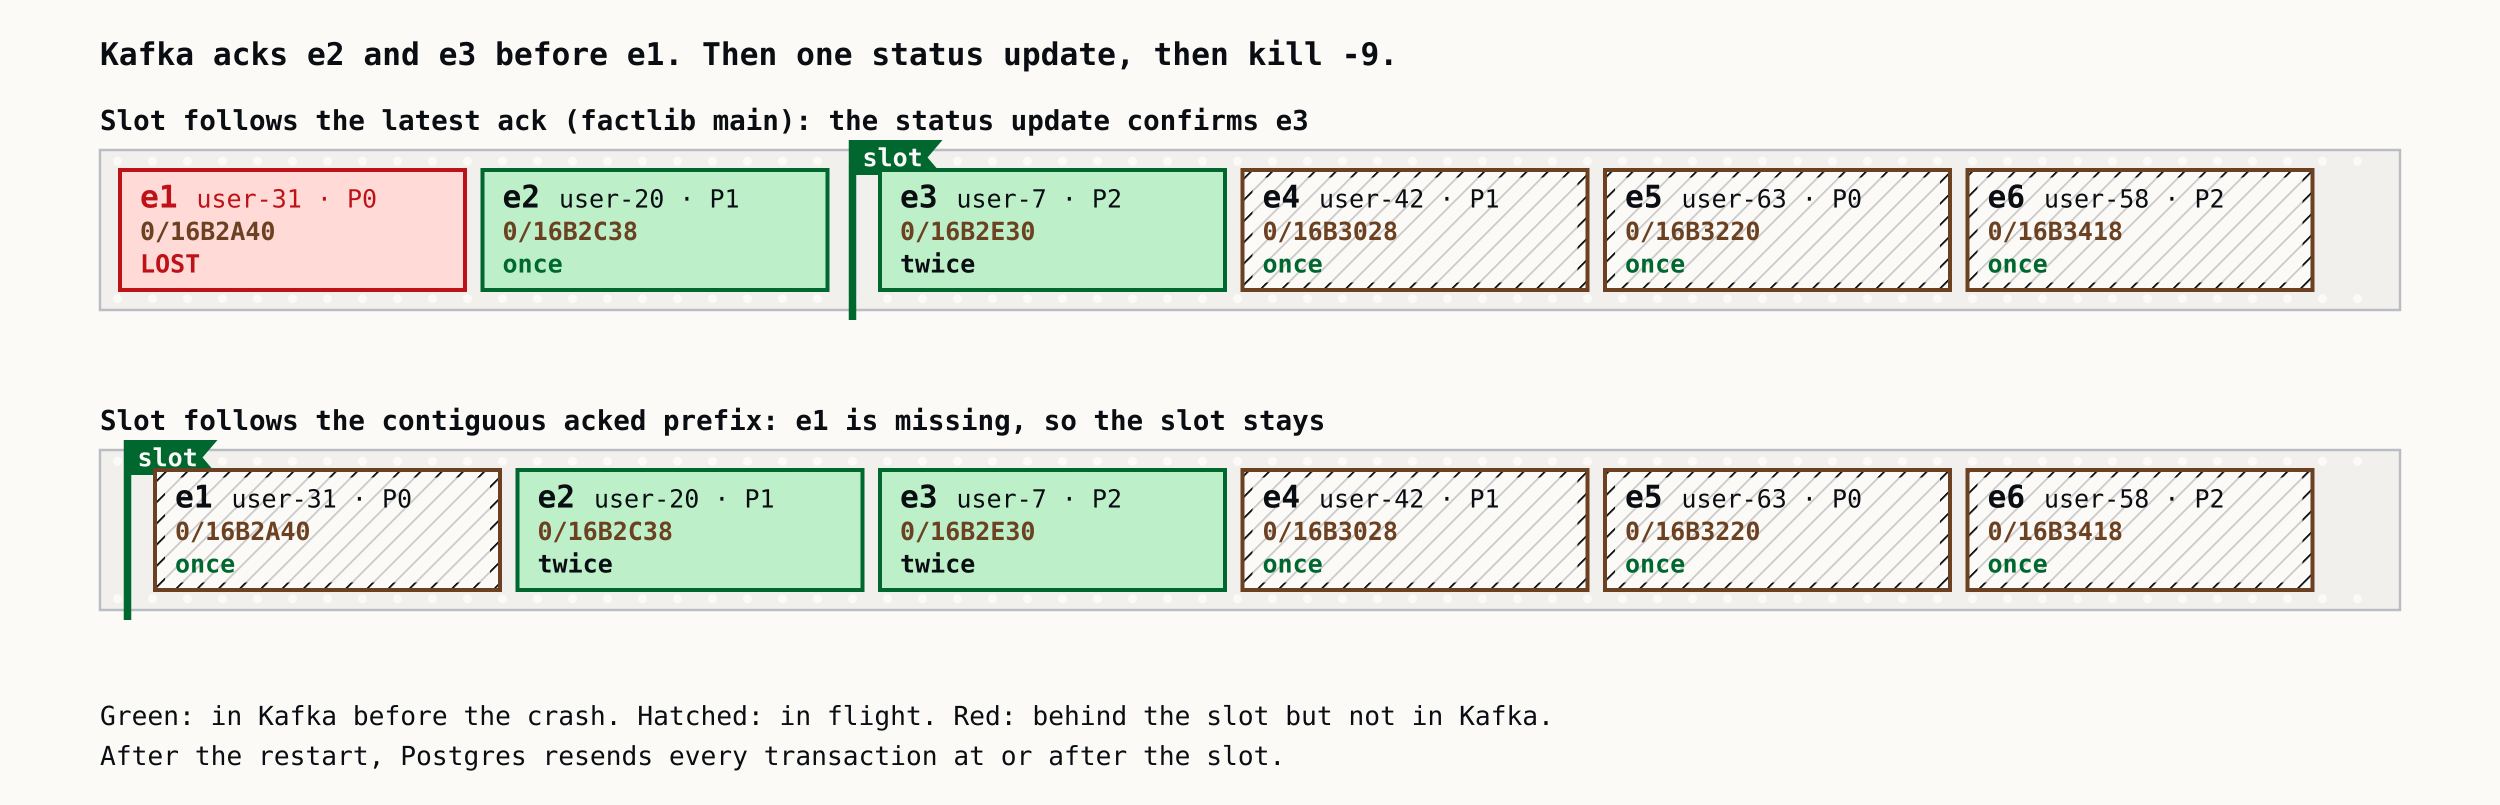
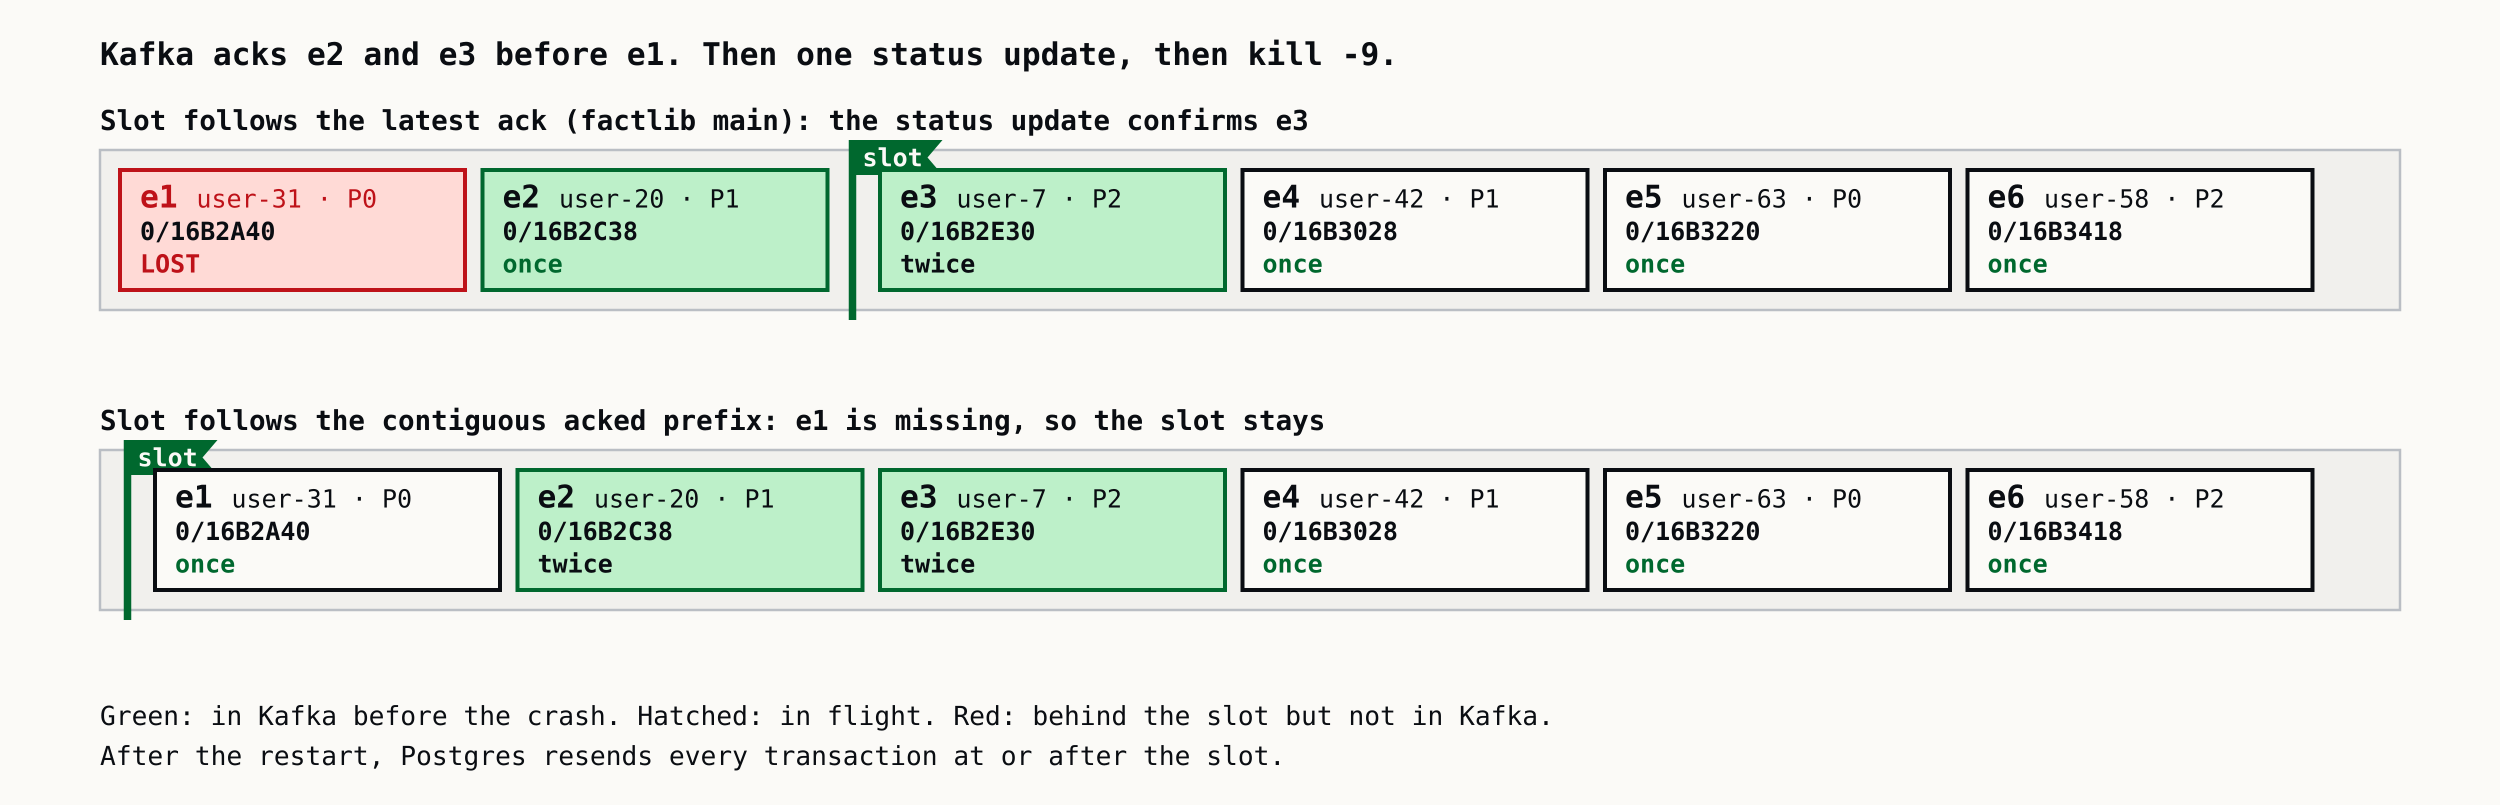
<svg xmlns="http://www.w3.org/2000/svg" viewBox="0 0 1000 322" font-family="ui-monospace,SFMono-Regular,Menlo,Consolas,monospace" font-size="11">
  <rect width="1000" height="322" fill="#fbfaf7" />
  <defs>
    <marker id="i" viewBox="0 0 8 8" refX="7" refY="4" markerWidth="7" markerHeight="7" orient="auto">
      <path d="M0,0 L8,4 L0,8 z" fill="#0a0d12" />
    </marker>
    <marker id="g" viewBox="0 0 8 8" refX="7" refY="4" markerWidth="7" markerHeight="7" orient="auto">
      <path d="M0,0 L8,4 L0,8 z" fill="#00682e" />
    </marker>
    <marker id="p" viewBox="0 0 8 8" refX="7" refY="4" markerWidth="7" markerHeight="7" orient="auto">
-       <path d="M0,0 L8,4 L0,8 z" fill="#7024ab" />
+       <path d="M0,0 L8,4 L0,8 z" fill="#0a0d12" />
    </marker>
    <pattern id="h" width="6" height="6" patternUnits="userSpaceOnUse" patternTransform="rotate(45)">
      <rect width="6" height="6" fill="#fbfaf7" />
      <line x1="0" y1="0" x2="0" y2="6" stroke="#0a0d12" stroke-width="1.4" />
    </pattern>
  </defs>
  <text x="40" y="26" font-size="12.5" font-weight="800" text-anchor="start" fill="#0a0d12">Kafka acks e2 and e3 before e1. Then one status update, then kill -9.</text>
  <text x="40" y="52" font-size="11" font-weight="800" text-anchor="start" fill="#0a0d12">Slot follows the latest ack (factlib main): the status update confirms e3</text>
  <rect x="40" y="60" width="920" height="64" fill="#f1f0ed" stroke="#babec4" />
-   <circle cx="47" cy="64.5" r="1.8" fill="#fbfaf7" />
-   <circle cx="47" cy="119.5" r="1.8" fill="#fbfaf7" />
-   <circle cx="61" cy="64.5" r="1.8" fill="#fbfaf7" />
-   <circle cx="61" cy="119.5" r="1.8" fill="#fbfaf7" />
-   <circle cx="75" cy="64.5" r="1.8" fill="#fbfaf7" />
-   <circle cx="75" cy="119.5" r="1.8" fill="#fbfaf7" />
-   <circle cx="89" cy="64.5" r="1.8" fill="#fbfaf7" />
-   <circle cx="89" cy="119.5" r="1.8" fill="#fbfaf7" />
-   <circle cx="103" cy="64.5" r="1.8" fill="#fbfaf7" />
-   <circle cx="103" cy="119.5" r="1.8" fill="#fbfaf7" />
-   <circle cx="117" cy="64.5" r="1.8" fill="#fbfaf7" />
-   <circle cx="117" cy="119.5" r="1.8" fill="#fbfaf7" />
-   <circle cx="131" cy="64.5" r="1.8" fill="#fbfaf7" />
-   <circle cx="131" cy="119.5" r="1.8" fill="#fbfaf7" />
-   <circle cx="145" cy="64.5" r="1.8" fill="#fbfaf7" />
-   <circle cx="145" cy="119.5" r="1.8" fill="#fbfaf7" />
-   <circle cx="159" cy="64.5" r="1.8" fill="#fbfaf7" />
-   <circle cx="159" cy="119.5" r="1.8" fill="#fbfaf7" />
-   <circle cx="173" cy="64.5" r="1.8" fill="#fbfaf7" />
-   <circle cx="173" cy="119.5" r="1.8" fill="#fbfaf7" />
-   <circle cx="187" cy="64.5" r="1.8" fill="#fbfaf7" />
-   <circle cx="187" cy="119.5" r="1.8" fill="#fbfaf7" />
-   <circle cx="201" cy="64.5" r="1.8" fill="#fbfaf7" />
-   <circle cx="201" cy="119.5" r="1.8" fill="#fbfaf7" />
-   <circle cx="215" cy="64.5" r="1.8" fill="#fbfaf7" />
-   <circle cx="215" cy="119.5" r="1.8" fill="#fbfaf7" />
-   <circle cx="229" cy="64.5" r="1.8" fill="#fbfaf7" />
-   <circle cx="229" cy="119.5" r="1.8" fill="#fbfaf7" />
-   <circle cx="243" cy="64.5" r="1.8" fill="#fbfaf7" />
-   <circle cx="243" cy="119.5" r="1.8" fill="#fbfaf7" />
-   <circle cx="257" cy="64.5" r="1.8" fill="#fbfaf7" />
-   <circle cx="257" cy="119.5" r="1.8" fill="#fbfaf7" />
-   <circle cx="271" cy="64.5" r="1.8" fill="#fbfaf7" />
-   <circle cx="271" cy="119.5" r="1.8" fill="#fbfaf7" />
-   <circle cx="285" cy="64.5" r="1.8" fill="#fbfaf7" />
-   <circle cx="285" cy="119.5" r="1.8" fill="#fbfaf7" />
-   <circle cx="299" cy="64.5" r="1.8" fill="#fbfaf7" />
-   <circle cx="299" cy="119.5" r="1.8" fill="#fbfaf7" />
-   <circle cx="313" cy="64.5" r="1.8" fill="#fbfaf7" />
-   <circle cx="313" cy="119.5" r="1.8" fill="#fbfaf7" />
-   <circle cx="327" cy="64.5" r="1.8" fill="#fbfaf7" />
-   <circle cx="327" cy="119.5" r="1.8" fill="#fbfaf7" />
-   <circle cx="341" cy="64.5" r="1.8" fill="#fbfaf7" />
-   <circle cx="341" cy="119.5" r="1.8" fill="#fbfaf7" />
-   <circle cx="355" cy="64.5" r="1.8" fill="#fbfaf7" />
-   <circle cx="355" cy="119.5" r="1.8" fill="#fbfaf7" />
-   <circle cx="369" cy="64.5" r="1.8" fill="#fbfaf7" />
-   <circle cx="369" cy="119.5" r="1.8" fill="#fbfaf7" />
-   <circle cx="383" cy="64.5" r="1.8" fill="#fbfaf7" />
-   <circle cx="383" cy="119.5" r="1.8" fill="#fbfaf7" />
-   <circle cx="397" cy="64.5" r="1.8" fill="#fbfaf7" />
-   <circle cx="397" cy="119.5" r="1.8" fill="#fbfaf7" />
-   <circle cx="411" cy="64.5" r="1.8" fill="#fbfaf7" />
-   <circle cx="411" cy="119.5" r="1.8" fill="#fbfaf7" />
-   <circle cx="425" cy="64.5" r="1.8" fill="#fbfaf7" />
-   <circle cx="425" cy="119.5" r="1.8" fill="#fbfaf7" />
-   <circle cx="439" cy="64.5" r="1.8" fill="#fbfaf7" />
-   <circle cx="439" cy="119.5" r="1.8" fill="#fbfaf7" />
-   <circle cx="453" cy="64.5" r="1.8" fill="#fbfaf7" />
-   <circle cx="453" cy="119.5" r="1.8" fill="#fbfaf7" />
-   <circle cx="467" cy="64.5" r="1.8" fill="#fbfaf7" />
-   <circle cx="467" cy="119.5" r="1.8" fill="#fbfaf7" />
-   <circle cx="481" cy="64.5" r="1.8" fill="#fbfaf7" />
-   <circle cx="481" cy="119.5" r="1.8" fill="#fbfaf7" />
-   <circle cx="495" cy="64.5" r="1.8" fill="#fbfaf7" />
-   <circle cx="495" cy="119.5" r="1.8" fill="#fbfaf7" />
-   <circle cx="509" cy="64.5" r="1.8" fill="#fbfaf7" />
-   <circle cx="509" cy="119.5" r="1.8" fill="#fbfaf7" />
-   <circle cx="523" cy="64.5" r="1.8" fill="#fbfaf7" />
-   <circle cx="523" cy="119.5" r="1.8" fill="#fbfaf7" />
-   <circle cx="537" cy="64.5" r="1.8" fill="#fbfaf7" />
-   <circle cx="537" cy="119.5" r="1.8" fill="#fbfaf7" />
-   <circle cx="551" cy="64.5" r="1.8" fill="#fbfaf7" />
-   <circle cx="551" cy="119.5" r="1.8" fill="#fbfaf7" />
-   <circle cx="565" cy="64.5" r="1.8" fill="#fbfaf7" />
-   <circle cx="565" cy="119.5" r="1.8" fill="#fbfaf7" />
-   <circle cx="579" cy="64.5" r="1.8" fill="#fbfaf7" />
-   <circle cx="579" cy="119.5" r="1.8" fill="#fbfaf7" />
-   <circle cx="593" cy="64.5" r="1.8" fill="#fbfaf7" />
-   <circle cx="593" cy="119.5" r="1.8" fill="#fbfaf7" />
-   <circle cx="607" cy="64.5" r="1.8" fill="#fbfaf7" />
-   <circle cx="607" cy="119.5" r="1.8" fill="#fbfaf7" />
-   <circle cx="621" cy="64.5" r="1.8" fill="#fbfaf7" />
-   <circle cx="621" cy="119.5" r="1.8" fill="#fbfaf7" />
-   <circle cx="635" cy="64.5" r="1.8" fill="#fbfaf7" />
-   <circle cx="635" cy="119.5" r="1.8" fill="#fbfaf7" />
-   <circle cx="649" cy="64.5" r="1.8" fill="#fbfaf7" />
-   <circle cx="649" cy="119.5" r="1.8" fill="#fbfaf7" />
-   <circle cx="663" cy="64.5" r="1.8" fill="#fbfaf7" />
-   <circle cx="663" cy="119.5" r="1.8" fill="#fbfaf7" />
-   <circle cx="677" cy="64.5" r="1.8" fill="#fbfaf7" />
-   <circle cx="677" cy="119.5" r="1.8" fill="#fbfaf7" />
-   <circle cx="691" cy="64.5" r="1.8" fill="#fbfaf7" />
-   <circle cx="691" cy="119.5" r="1.8" fill="#fbfaf7" />
-   <circle cx="705" cy="64.5" r="1.8" fill="#fbfaf7" />
-   <circle cx="705" cy="119.5" r="1.8" fill="#fbfaf7" />
-   <circle cx="719" cy="64.5" r="1.8" fill="#fbfaf7" />
-   <circle cx="719" cy="119.5" r="1.8" fill="#fbfaf7" />
-   <circle cx="733" cy="64.5" r="1.8" fill="#fbfaf7" />
-   <circle cx="733" cy="119.5" r="1.8" fill="#fbfaf7" />
-   <circle cx="747" cy="64.5" r="1.8" fill="#fbfaf7" />
-   <circle cx="747" cy="119.5" r="1.8" fill="#fbfaf7" />
-   <circle cx="761" cy="64.5" r="1.8" fill="#fbfaf7" />
-   <circle cx="761" cy="119.5" r="1.8" fill="#fbfaf7" />
-   <circle cx="775" cy="64.5" r="1.8" fill="#fbfaf7" />
-   <circle cx="775" cy="119.5" r="1.8" fill="#fbfaf7" />
-   <circle cx="789" cy="64.5" r="1.8" fill="#fbfaf7" />
-   <circle cx="789" cy="119.5" r="1.8" fill="#fbfaf7" />
-   <circle cx="803" cy="64.5" r="1.8" fill="#fbfaf7" />
-   <circle cx="803" cy="119.5" r="1.8" fill="#fbfaf7" />
-   <circle cx="817" cy="64.5" r="1.8" fill="#fbfaf7" />
-   <circle cx="817" cy="119.5" r="1.8" fill="#fbfaf7" />
-   <circle cx="831" cy="64.5" r="1.8" fill="#fbfaf7" />
-   <circle cx="831" cy="119.5" r="1.8" fill="#fbfaf7" />
-   <circle cx="845" cy="64.5" r="1.8" fill="#fbfaf7" />
-   <circle cx="845" cy="119.5" r="1.8" fill="#fbfaf7" />
-   <circle cx="859" cy="64.5" r="1.8" fill="#fbfaf7" />
-   <circle cx="859" cy="119.5" r="1.8" fill="#fbfaf7" />
-   <circle cx="873" cy="64.5" r="1.8" fill="#fbfaf7" />
-   <circle cx="873" cy="119.5" r="1.8" fill="#fbfaf7" />
-   <circle cx="887" cy="64.5" r="1.8" fill="#fbfaf7" />
-   <circle cx="887" cy="119.5" r="1.8" fill="#fbfaf7" />
-   <circle cx="901" cy="64.5" r="1.8" fill="#fbfaf7" />
-   <circle cx="901" cy="119.5" r="1.8" fill="#fbfaf7" />
-   <circle cx="915" cy="64.5" r="1.8" fill="#fbfaf7" />
-   <circle cx="915" cy="119.5" r="1.8" fill="#fbfaf7" />
-   <circle cx="929" cy="64.5" r="1.8" fill="#fbfaf7" />
-   <circle cx="929" cy="119.5" r="1.8" fill="#fbfaf7" />
-   <circle cx="943" cy="64.5" r="1.8" fill="#fbfaf7" />
-   <circle cx="943" cy="119.5" r="1.8" fill="#fbfaf7" />
  <rect x="48" y="68" width="138" height="48" fill="#ffdad6" stroke="#be1219" stroke-width="1.6" />
  <rect x="52" y="71" width="130" height="42" fill="#fbfaf7" opacity="0" />
  <text x="56" y="83" font-size="12.5" font-weight="800" text-anchor="start" fill="#be1219">e1 <tspan font-size="10" font-weight="400">user-31 · P0</tspan>
  </text>
-   <text x="56" y="96" font-size="10" font-weight="800" text-anchor="start" fill="#6c4122">0/16B2A40</text>
+   <text x="56" y="96" font-size="10" font-weight="800" text-anchor="start" fill="#0a0d12">0/16B2A40</text>
  <text x="56" y="109" font-size="10" font-weight="800" text-anchor="start" fill="#be1219">LOST</text>
  <rect x="193" y="68" width="138" height="48" fill="#bdf0c9" stroke="#00682e" stroke-width="1.6" />
  <rect x="197" y="71" width="130" height="42" fill="#fbfaf7" opacity="0" />
  <text x="201" y="83" font-size="12.5" font-weight="800" text-anchor="start" fill="#0a0d12">e2 <tspan font-size="10" font-weight="400">user-20 · P1</tspan>
  </text>
-   <text x="201" y="96" font-size="10" font-weight="800" text-anchor="start" fill="#6c4122">0/16B2C38</text>
+   <text x="201" y="96" font-size="10" font-weight="800" text-anchor="start" fill="#0a0d12">0/16B2C38</text>
  <text x="201" y="109" font-size="10" font-weight="800" text-anchor="start" fill="#00682e">once</text>
  <line x1="341" x2="341" y1="56" y2="128" stroke="#00682e" stroke-width="3" />
  <path d="M341,56 l36,0 l-6,7 l6,7 l-36,0 z" fill="#00682e" />
  <text x="345" y="66.5" font-size="10" font-weight="800" text-anchor="start" fill="#fbfaf7">slot</text>
  <rect x="352" y="68" width="138" height="48" fill="#bdf0c9" stroke="#00682e" stroke-width="1.6" />
  <rect x="356" y="71" width="130" height="42" fill="#fbfaf7" opacity="0" />
  <text x="360" y="83" font-size="12.5" font-weight="800" text-anchor="start" fill="#0a0d12">e3 <tspan font-size="10" font-weight="400">user-7 · P2</tspan>
  </text>
-   <text x="360" y="96" font-size="10" font-weight="800" text-anchor="start" fill="#6c4122">0/16B2E30</text>
+   <text x="360" y="96" font-size="10" font-weight="800" text-anchor="start" fill="#0a0d12">0/16B2E30</text>
  <text x="360" y="109" font-size="10" font-weight="800" text-anchor="start" fill="#0a0d12">twice</text>
-   <rect x="497" y="68" width="138" height="48" fill="url(#h)" stroke="#6c4122" stroke-width="1.6" />
+   <rect x="497" y="68" width="138" height="48" fill="#fbfaf7" stroke="#0a0d12" stroke-width="1.6" />
  <rect x="501" y="71" width="130" height="42" fill="#fbfaf7" opacity="0.8" />
  <text x="505" y="83" font-size="12.5" font-weight="800" text-anchor="start" fill="#0a0d12">e4 <tspan font-size="10" font-weight="400">user-42 · P1</tspan>
  </text>
-   <text x="505" y="96" font-size="10" font-weight="800" text-anchor="start" fill="#6c4122">0/16B3028</text>
+   <text x="505" y="96" font-size="10" font-weight="800" text-anchor="start" fill="#0a0d12">0/16B3028</text>
  <text x="505" y="109" font-size="10" font-weight="800" text-anchor="start" fill="#00682e">once</text>
-   <rect x="642" y="68" width="138" height="48" fill="url(#h)" stroke="#6c4122" stroke-width="1.6" />
+   <rect x="642" y="68" width="138" height="48" fill="#fbfaf7" stroke="#0a0d12" stroke-width="1.6" />
  <rect x="646" y="71" width="130" height="42" fill="#fbfaf7" opacity="0.8" />
  <text x="650" y="83" font-size="12.5" font-weight="800" text-anchor="start" fill="#0a0d12">e5 <tspan font-size="10" font-weight="400">user-63 · P0</tspan>
  </text>
-   <text x="650" y="96" font-size="10" font-weight="800" text-anchor="start" fill="#6c4122">0/16B3220</text>
+   <text x="650" y="96" font-size="10" font-weight="800" text-anchor="start" fill="#0a0d12">0/16B3220</text>
  <text x="650" y="109" font-size="10" font-weight="800" text-anchor="start" fill="#00682e">once</text>
-   <rect x="787" y="68" width="138" height="48" fill="url(#h)" stroke="#6c4122" stroke-width="1.6" />
+   <rect x="787" y="68" width="138" height="48" fill="#fbfaf7" stroke="#0a0d12" stroke-width="1.6" />
  <rect x="791" y="71" width="130" height="42" fill="#fbfaf7" opacity="0.8" />
  <text x="795" y="83" font-size="12.5" font-weight="800" text-anchor="start" fill="#0a0d12">e6 <tspan font-size="10" font-weight="400">user-58 · P2</tspan>
  </text>
-   <text x="795" y="96" font-size="10" font-weight="800" text-anchor="start" fill="#6c4122">0/16B3418</text>
+   <text x="795" y="96" font-size="10" font-weight="800" text-anchor="start" fill="#0a0d12">0/16B3418</text>
  <text x="795" y="109" font-size="10" font-weight="800" text-anchor="start" fill="#00682e">once</text>
  <text x="40" y="172" font-size="11" font-weight="800" text-anchor="start" fill="#0a0d12">Slot follows the contiguous acked prefix: e1 is missing, so the slot stays</text>
  <rect x="40" y="180" width="920" height="64" fill="#f1f0ed" stroke="#babec4" />
-   <circle cx="47" cy="184.5" r="1.8" fill="#fbfaf7" />
-   <circle cx="47" cy="239.5" r="1.8" fill="#fbfaf7" />
-   <circle cx="61" cy="184.5" r="1.8" fill="#fbfaf7" />
-   <circle cx="61" cy="239.5" r="1.8" fill="#fbfaf7" />
-   <circle cx="75" cy="184.5" r="1.8" fill="#fbfaf7" />
-   <circle cx="75" cy="239.5" r="1.8" fill="#fbfaf7" />
-   <circle cx="89" cy="184.5" r="1.8" fill="#fbfaf7" />
-   <circle cx="89" cy="239.5" r="1.8" fill="#fbfaf7" />
-   <circle cx="103" cy="184.5" r="1.8" fill="#fbfaf7" />
-   <circle cx="103" cy="239.5" r="1.8" fill="#fbfaf7" />
-   <circle cx="117" cy="184.5" r="1.8" fill="#fbfaf7" />
-   <circle cx="117" cy="239.5" r="1.8" fill="#fbfaf7" />
-   <circle cx="131" cy="184.5" r="1.8" fill="#fbfaf7" />
-   <circle cx="131" cy="239.5" r="1.8" fill="#fbfaf7" />
-   <circle cx="145" cy="184.5" r="1.8" fill="#fbfaf7" />
-   <circle cx="145" cy="239.5" r="1.8" fill="#fbfaf7" />
-   <circle cx="159" cy="184.5" r="1.8" fill="#fbfaf7" />
-   <circle cx="159" cy="239.5" r="1.8" fill="#fbfaf7" />
-   <circle cx="173" cy="184.5" r="1.8" fill="#fbfaf7" />
-   <circle cx="173" cy="239.5" r="1.8" fill="#fbfaf7" />
-   <circle cx="187" cy="184.5" r="1.8" fill="#fbfaf7" />
-   <circle cx="187" cy="239.5" r="1.8" fill="#fbfaf7" />
-   <circle cx="201" cy="184.5" r="1.8" fill="#fbfaf7" />
-   <circle cx="201" cy="239.5" r="1.8" fill="#fbfaf7" />
-   <circle cx="215" cy="184.5" r="1.8" fill="#fbfaf7" />
-   <circle cx="215" cy="239.5" r="1.8" fill="#fbfaf7" />
-   <circle cx="229" cy="184.5" r="1.8" fill="#fbfaf7" />
-   <circle cx="229" cy="239.5" r="1.8" fill="#fbfaf7" />
-   <circle cx="243" cy="184.5" r="1.8" fill="#fbfaf7" />
-   <circle cx="243" cy="239.5" r="1.8" fill="#fbfaf7" />
-   <circle cx="257" cy="184.5" r="1.8" fill="#fbfaf7" />
-   <circle cx="257" cy="239.5" r="1.8" fill="#fbfaf7" />
-   <circle cx="271" cy="184.5" r="1.8" fill="#fbfaf7" />
-   <circle cx="271" cy="239.5" r="1.8" fill="#fbfaf7" />
-   <circle cx="285" cy="184.5" r="1.8" fill="#fbfaf7" />
-   <circle cx="285" cy="239.5" r="1.8" fill="#fbfaf7" />
-   <circle cx="299" cy="184.5" r="1.8" fill="#fbfaf7" />
-   <circle cx="299" cy="239.5" r="1.8" fill="#fbfaf7" />
-   <circle cx="313" cy="184.5" r="1.8" fill="#fbfaf7" />
-   <circle cx="313" cy="239.5" r="1.8" fill="#fbfaf7" />
-   <circle cx="327" cy="184.5" r="1.8" fill="#fbfaf7" />
-   <circle cx="327" cy="239.5" r="1.8" fill="#fbfaf7" />
-   <circle cx="341" cy="184.5" r="1.8" fill="#fbfaf7" />
-   <circle cx="341" cy="239.5" r="1.8" fill="#fbfaf7" />
-   <circle cx="355" cy="184.5" r="1.8" fill="#fbfaf7" />
-   <circle cx="355" cy="239.5" r="1.8" fill="#fbfaf7" />
-   <circle cx="369" cy="184.5" r="1.8" fill="#fbfaf7" />
-   <circle cx="369" cy="239.5" r="1.8" fill="#fbfaf7" />
-   <circle cx="383" cy="184.5" r="1.8" fill="#fbfaf7" />
-   <circle cx="383" cy="239.5" r="1.8" fill="#fbfaf7" />
-   <circle cx="397" cy="184.5" r="1.8" fill="#fbfaf7" />
-   <circle cx="397" cy="239.5" r="1.8" fill="#fbfaf7" />
-   <circle cx="411" cy="184.5" r="1.8" fill="#fbfaf7" />
-   <circle cx="411" cy="239.5" r="1.8" fill="#fbfaf7" />
-   <circle cx="425" cy="184.5" r="1.8" fill="#fbfaf7" />
-   <circle cx="425" cy="239.5" r="1.8" fill="#fbfaf7" />
-   <circle cx="439" cy="184.5" r="1.8" fill="#fbfaf7" />
-   <circle cx="439" cy="239.5" r="1.8" fill="#fbfaf7" />
-   <circle cx="453" cy="184.5" r="1.8" fill="#fbfaf7" />
-   <circle cx="453" cy="239.5" r="1.8" fill="#fbfaf7" />
-   <circle cx="467" cy="184.5" r="1.8" fill="#fbfaf7" />
-   <circle cx="467" cy="239.5" r="1.8" fill="#fbfaf7" />
-   <circle cx="481" cy="184.5" r="1.8" fill="#fbfaf7" />
-   <circle cx="481" cy="239.5" r="1.8" fill="#fbfaf7" />
-   <circle cx="495" cy="184.5" r="1.8" fill="#fbfaf7" />
-   <circle cx="495" cy="239.5" r="1.8" fill="#fbfaf7" />
-   <circle cx="509" cy="184.5" r="1.8" fill="#fbfaf7" />
-   <circle cx="509" cy="239.5" r="1.8" fill="#fbfaf7" />
-   <circle cx="523" cy="184.5" r="1.8" fill="#fbfaf7" />
-   <circle cx="523" cy="239.5" r="1.8" fill="#fbfaf7" />
-   <circle cx="537" cy="184.5" r="1.8" fill="#fbfaf7" />
-   <circle cx="537" cy="239.5" r="1.8" fill="#fbfaf7" />
-   <circle cx="551" cy="184.5" r="1.8" fill="#fbfaf7" />
-   <circle cx="551" cy="239.5" r="1.8" fill="#fbfaf7" />
-   <circle cx="565" cy="184.5" r="1.8" fill="#fbfaf7" />
-   <circle cx="565" cy="239.5" r="1.8" fill="#fbfaf7" />
-   <circle cx="579" cy="184.5" r="1.8" fill="#fbfaf7" />
-   <circle cx="579" cy="239.5" r="1.8" fill="#fbfaf7" />
-   <circle cx="593" cy="184.5" r="1.8" fill="#fbfaf7" />
-   <circle cx="593" cy="239.5" r="1.8" fill="#fbfaf7" />
-   <circle cx="607" cy="184.5" r="1.8" fill="#fbfaf7" />
-   <circle cx="607" cy="239.5" r="1.8" fill="#fbfaf7" />
-   <circle cx="621" cy="184.5" r="1.8" fill="#fbfaf7" />
-   <circle cx="621" cy="239.5" r="1.8" fill="#fbfaf7" />
-   <circle cx="635" cy="184.5" r="1.8" fill="#fbfaf7" />
-   <circle cx="635" cy="239.5" r="1.8" fill="#fbfaf7" />
-   <circle cx="649" cy="184.5" r="1.8" fill="#fbfaf7" />
-   <circle cx="649" cy="239.5" r="1.8" fill="#fbfaf7" />
-   <circle cx="663" cy="184.5" r="1.8" fill="#fbfaf7" />
-   <circle cx="663" cy="239.5" r="1.8" fill="#fbfaf7" />
-   <circle cx="677" cy="184.5" r="1.8" fill="#fbfaf7" />
-   <circle cx="677" cy="239.5" r="1.8" fill="#fbfaf7" />
-   <circle cx="691" cy="184.5" r="1.8" fill="#fbfaf7" />
-   <circle cx="691" cy="239.5" r="1.8" fill="#fbfaf7" />
-   <circle cx="705" cy="184.5" r="1.8" fill="#fbfaf7" />
-   <circle cx="705" cy="239.5" r="1.8" fill="#fbfaf7" />
-   <circle cx="719" cy="184.5" r="1.8" fill="#fbfaf7" />
-   <circle cx="719" cy="239.5" r="1.8" fill="#fbfaf7" />
-   <circle cx="733" cy="184.5" r="1.8" fill="#fbfaf7" />
-   <circle cx="733" cy="239.5" r="1.8" fill="#fbfaf7" />
-   <circle cx="747" cy="184.5" r="1.8" fill="#fbfaf7" />
-   <circle cx="747" cy="239.5" r="1.8" fill="#fbfaf7" />
-   <circle cx="761" cy="184.5" r="1.8" fill="#fbfaf7" />
-   <circle cx="761" cy="239.5" r="1.8" fill="#fbfaf7" />
-   <circle cx="775" cy="184.5" r="1.8" fill="#fbfaf7" />
-   <circle cx="775" cy="239.5" r="1.8" fill="#fbfaf7" />
-   <circle cx="789" cy="184.5" r="1.8" fill="#fbfaf7" />
-   <circle cx="789" cy="239.5" r="1.8" fill="#fbfaf7" />
-   <circle cx="803" cy="184.5" r="1.8" fill="#fbfaf7" />
-   <circle cx="803" cy="239.5" r="1.8" fill="#fbfaf7" />
-   <circle cx="817" cy="184.5" r="1.8" fill="#fbfaf7" />
-   <circle cx="817" cy="239.5" r="1.8" fill="#fbfaf7" />
-   <circle cx="831" cy="184.5" r="1.8" fill="#fbfaf7" />
-   <circle cx="831" cy="239.5" r="1.8" fill="#fbfaf7" />
-   <circle cx="845" cy="184.5" r="1.8" fill="#fbfaf7" />
-   <circle cx="845" cy="239.5" r="1.8" fill="#fbfaf7" />
-   <circle cx="859" cy="184.5" r="1.8" fill="#fbfaf7" />
-   <circle cx="859" cy="239.5" r="1.8" fill="#fbfaf7" />
-   <circle cx="873" cy="184.5" r="1.8" fill="#fbfaf7" />
-   <circle cx="873" cy="239.5" r="1.8" fill="#fbfaf7" />
-   <circle cx="887" cy="184.5" r="1.8" fill="#fbfaf7" />
-   <circle cx="887" cy="239.5" r="1.8" fill="#fbfaf7" />
-   <circle cx="901" cy="184.5" r="1.8" fill="#fbfaf7" />
-   <circle cx="901" cy="239.5" r="1.8" fill="#fbfaf7" />
-   <circle cx="915" cy="184.5" r="1.8" fill="#fbfaf7" />
-   <circle cx="915" cy="239.5" r="1.8" fill="#fbfaf7" />
-   <circle cx="929" cy="184.5" r="1.8" fill="#fbfaf7" />
-   <circle cx="929" cy="239.5" r="1.8" fill="#fbfaf7" />
-   <circle cx="943" cy="184.5" r="1.8" fill="#fbfaf7" />
-   <circle cx="943" cy="239.5" r="1.8" fill="#fbfaf7" />
  <line x1="51" x2="51" y1="176" y2="248" stroke="#00682e" stroke-width="3" />
  <path d="M51,176 l36,0 l-6,7 l6,7 l-36,0 z" fill="#00682e" />
  <text x="55" y="186.5" font-size="10" font-weight="800" text-anchor="start" fill="#fbfaf7">slot</text>
-   <rect x="62" y="188" width="138" height="48" fill="url(#h)" stroke="#6c4122" stroke-width="1.6" />
+   <rect x="62" y="188" width="138" height="48" fill="#fbfaf7" stroke="#0a0d12" stroke-width="1.6" />
  <rect x="66" y="191" width="130" height="42" fill="#fbfaf7" opacity="0.8" />
  <text x="70" y="203" font-size="12.5" font-weight="800" text-anchor="start" fill="#0a0d12">e1 <tspan font-size="10" font-weight="400">user-31 · P0</tspan>
  </text>
-   <text x="70" y="216" font-size="10" font-weight="800" text-anchor="start" fill="#6c4122">0/16B2A40</text>
+   <text x="70" y="216" font-size="10" font-weight="800" text-anchor="start" fill="#0a0d12">0/16B2A40</text>
  <text x="70" y="229" font-size="10" font-weight="800" text-anchor="start" fill="#00682e">once</text>
  <rect x="207" y="188" width="138" height="48" fill="#bdf0c9" stroke="#00682e" stroke-width="1.6" />
  <rect x="211" y="191" width="130" height="42" fill="#fbfaf7" opacity="0" />
  <text x="215" y="203" font-size="12.5" font-weight="800" text-anchor="start" fill="#0a0d12">e2 <tspan font-size="10" font-weight="400">user-20 · P1</tspan>
  </text>
-   <text x="215" y="216" font-size="10" font-weight="800" text-anchor="start" fill="#6c4122">0/16B2C38</text>
+   <text x="215" y="216" font-size="10" font-weight="800" text-anchor="start" fill="#0a0d12">0/16B2C38</text>
  <text x="215" y="229" font-size="10" font-weight="800" text-anchor="start" fill="#0a0d12">twice</text>
  <rect x="352" y="188" width="138" height="48" fill="#bdf0c9" stroke="#00682e" stroke-width="1.6" />
  <rect x="356" y="191" width="130" height="42" fill="#fbfaf7" opacity="0" />
  <text x="360" y="203" font-size="12.5" font-weight="800" text-anchor="start" fill="#0a0d12">e3 <tspan font-size="10" font-weight="400">user-7 · P2</tspan>
  </text>
-   <text x="360" y="216" font-size="10" font-weight="800" text-anchor="start" fill="#6c4122">0/16B2E30</text>
+   <text x="360" y="216" font-size="10" font-weight="800" text-anchor="start" fill="#0a0d12">0/16B2E30</text>
  <text x="360" y="229" font-size="10" font-weight="800" text-anchor="start" fill="#0a0d12">twice</text>
-   <rect x="497" y="188" width="138" height="48" fill="url(#h)" stroke="#6c4122" stroke-width="1.6" />
+   <rect x="497" y="188" width="138" height="48" fill="#fbfaf7" stroke="#0a0d12" stroke-width="1.6" />
  <rect x="501" y="191" width="130" height="42" fill="#fbfaf7" opacity="0.8" />
  <text x="505" y="203" font-size="12.5" font-weight="800" text-anchor="start" fill="#0a0d12">e4 <tspan font-size="10" font-weight="400">user-42 · P1</tspan>
  </text>
-   <text x="505" y="216" font-size="10" font-weight="800" text-anchor="start" fill="#6c4122">0/16B3028</text>
+   <text x="505" y="216" font-size="10" font-weight="800" text-anchor="start" fill="#0a0d12">0/16B3028</text>
  <text x="505" y="229" font-size="10" font-weight="800" text-anchor="start" fill="#00682e">once</text>
-   <rect x="642" y="188" width="138" height="48" fill="url(#h)" stroke="#6c4122" stroke-width="1.6" />
+   <rect x="642" y="188" width="138" height="48" fill="#fbfaf7" stroke="#0a0d12" stroke-width="1.6" />
  <rect x="646" y="191" width="130" height="42" fill="#fbfaf7" opacity="0.8" />
  <text x="650" y="203" font-size="12.5" font-weight="800" text-anchor="start" fill="#0a0d12">e5 <tspan font-size="10" font-weight="400">user-63 · P0</tspan>
  </text>
-   <text x="650" y="216" font-size="10" font-weight="800" text-anchor="start" fill="#6c4122">0/16B3220</text>
+   <text x="650" y="216" font-size="10" font-weight="800" text-anchor="start" fill="#0a0d12">0/16B3220</text>
  <text x="650" y="229" font-size="10" font-weight="800" text-anchor="start" fill="#00682e">once</text>
-   <rect x="787" y="188" width="138" height="48" fill="url(#h)" stroke="#6c4122" stroke-width="1.6" />
+   <rect x="787" y="188" width="138" height="48" fill="#fbfaf7" stroke="#0a0d12" stroke-width="1.6" />
  <rect x="791" y="191" width="130" height="42" fill="#fbfaf7" opacity="0.8" />
  <text x="795" y="203" font-size="12.5" font-weight="800" text-anchor="start" fill="#0a0d12">e6 <tspan font-size="10" font-weight="400">user-58 · P2</tspan>
  </text>
-   <text x="795" y="216" font-size="10" font-weight="800" text-anchor="start" fill="#6c4122">0/16B3418</text>
+   <text x="795" y="216" font-size="10" font-weight="800" text-anchor="start" fill="#0a0d12">0/16B3418</text>
  <text x="795" y="229" font-size="10" font-weight="800" text-anchor="start" fill="#00682e">once</text>
  <text x="40" y="290" font-size="10.5" text-anchor="start" fill="#0a0d12">Green: in Kafka before the crash. Hatched: in flight. Red: behind the slot but not in Kafka.</text>
  <text x="40" y="306" font-size="10.5" text-anchor="start" fill="#0a0d12">After the restart, Postgres resends every transaction at or after the slot.</text>
</svg>
